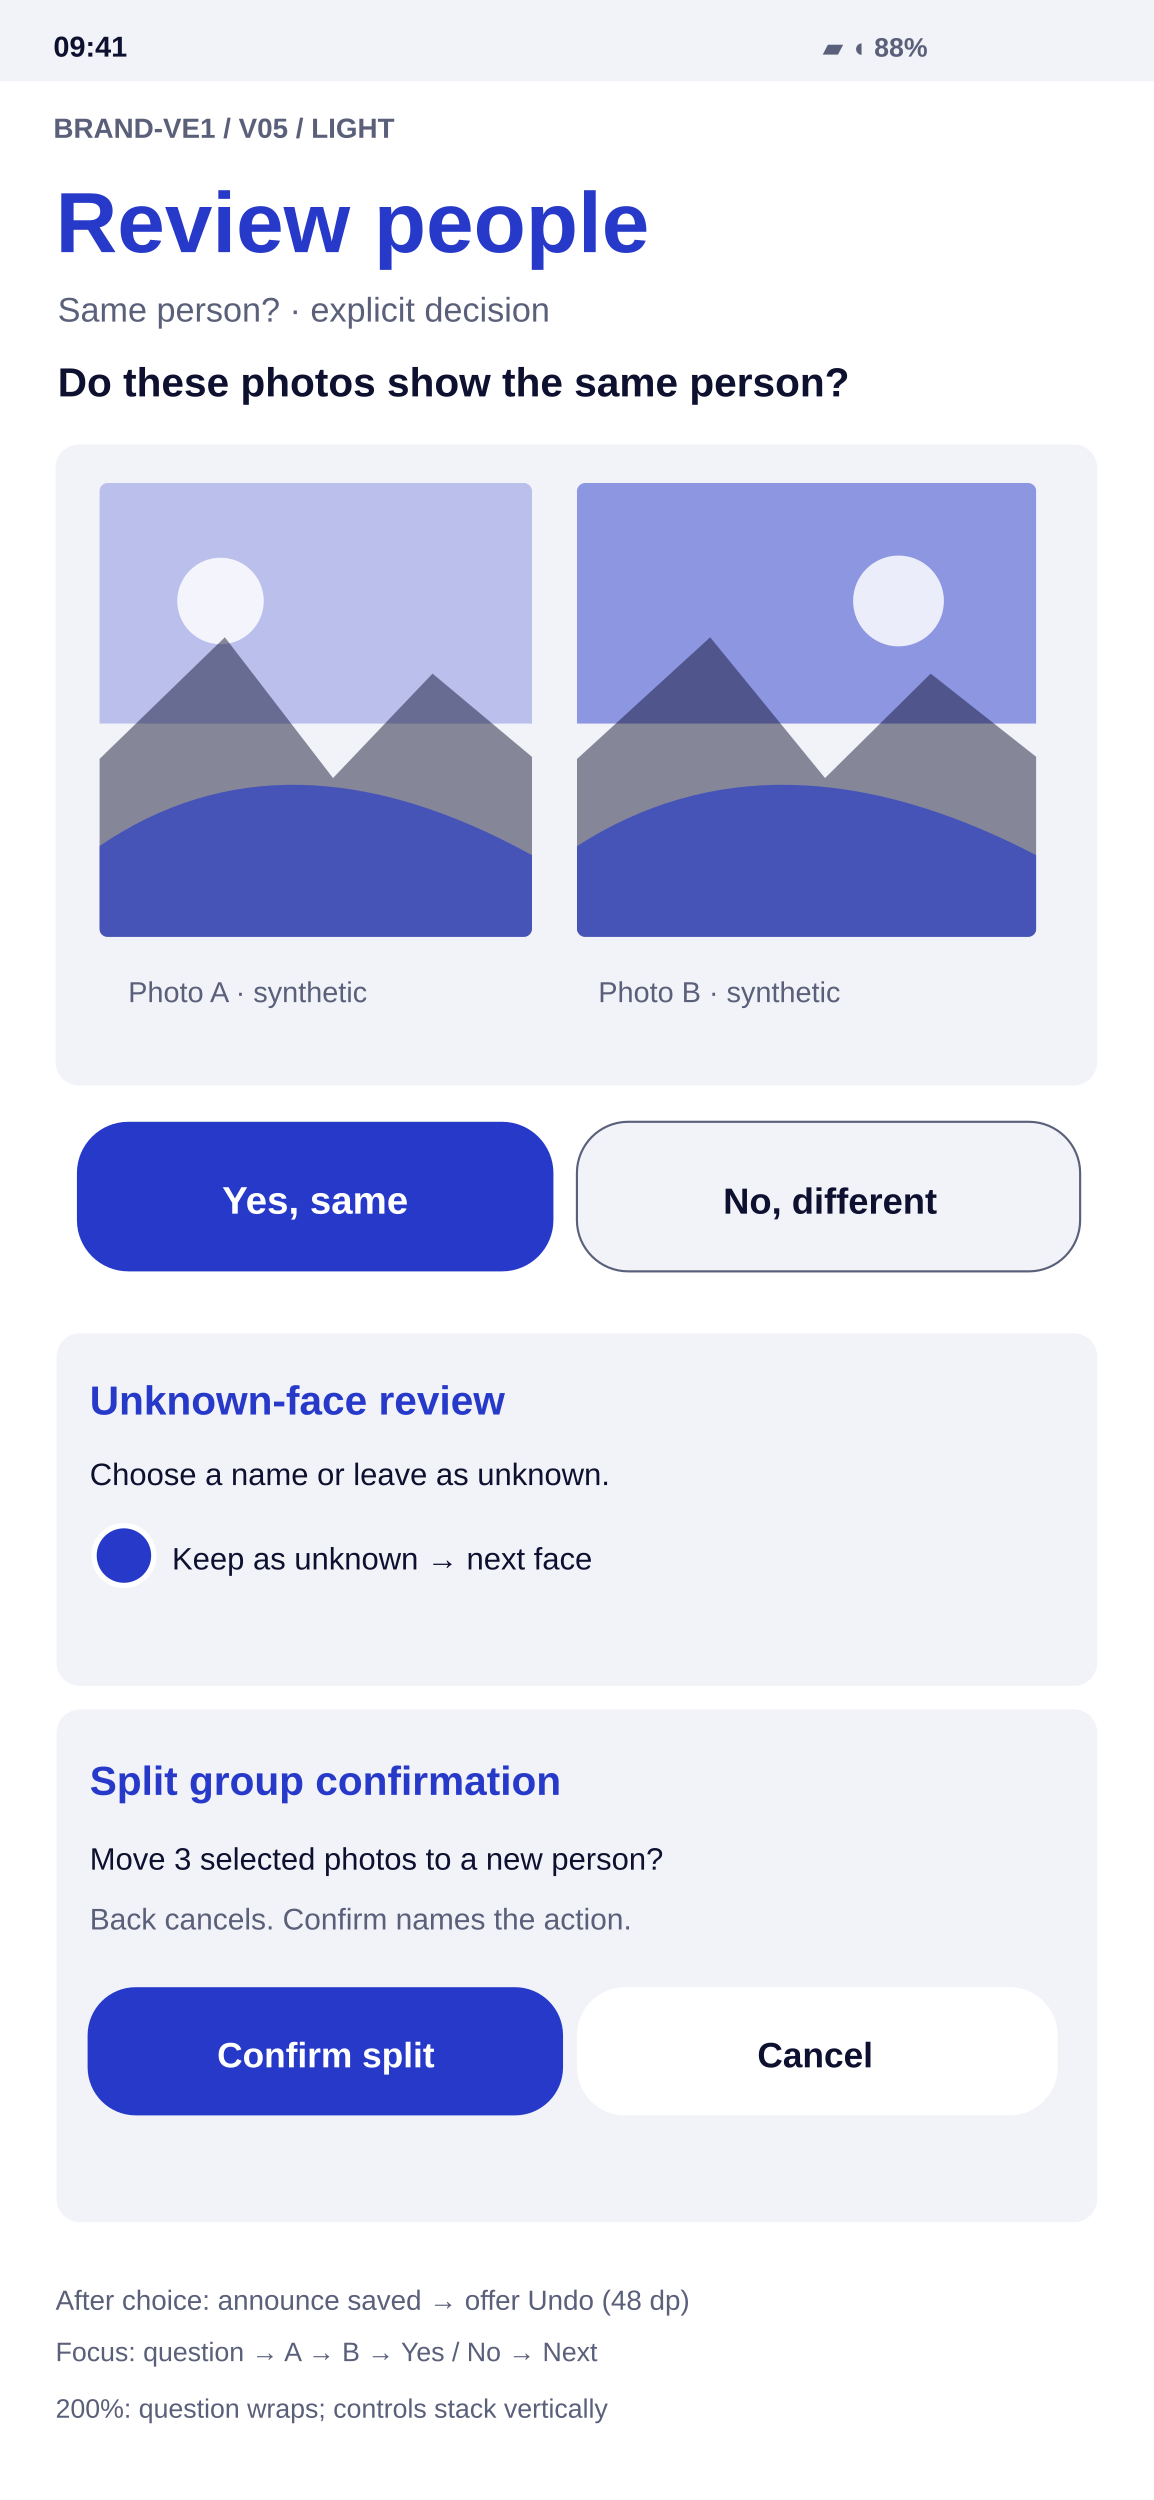
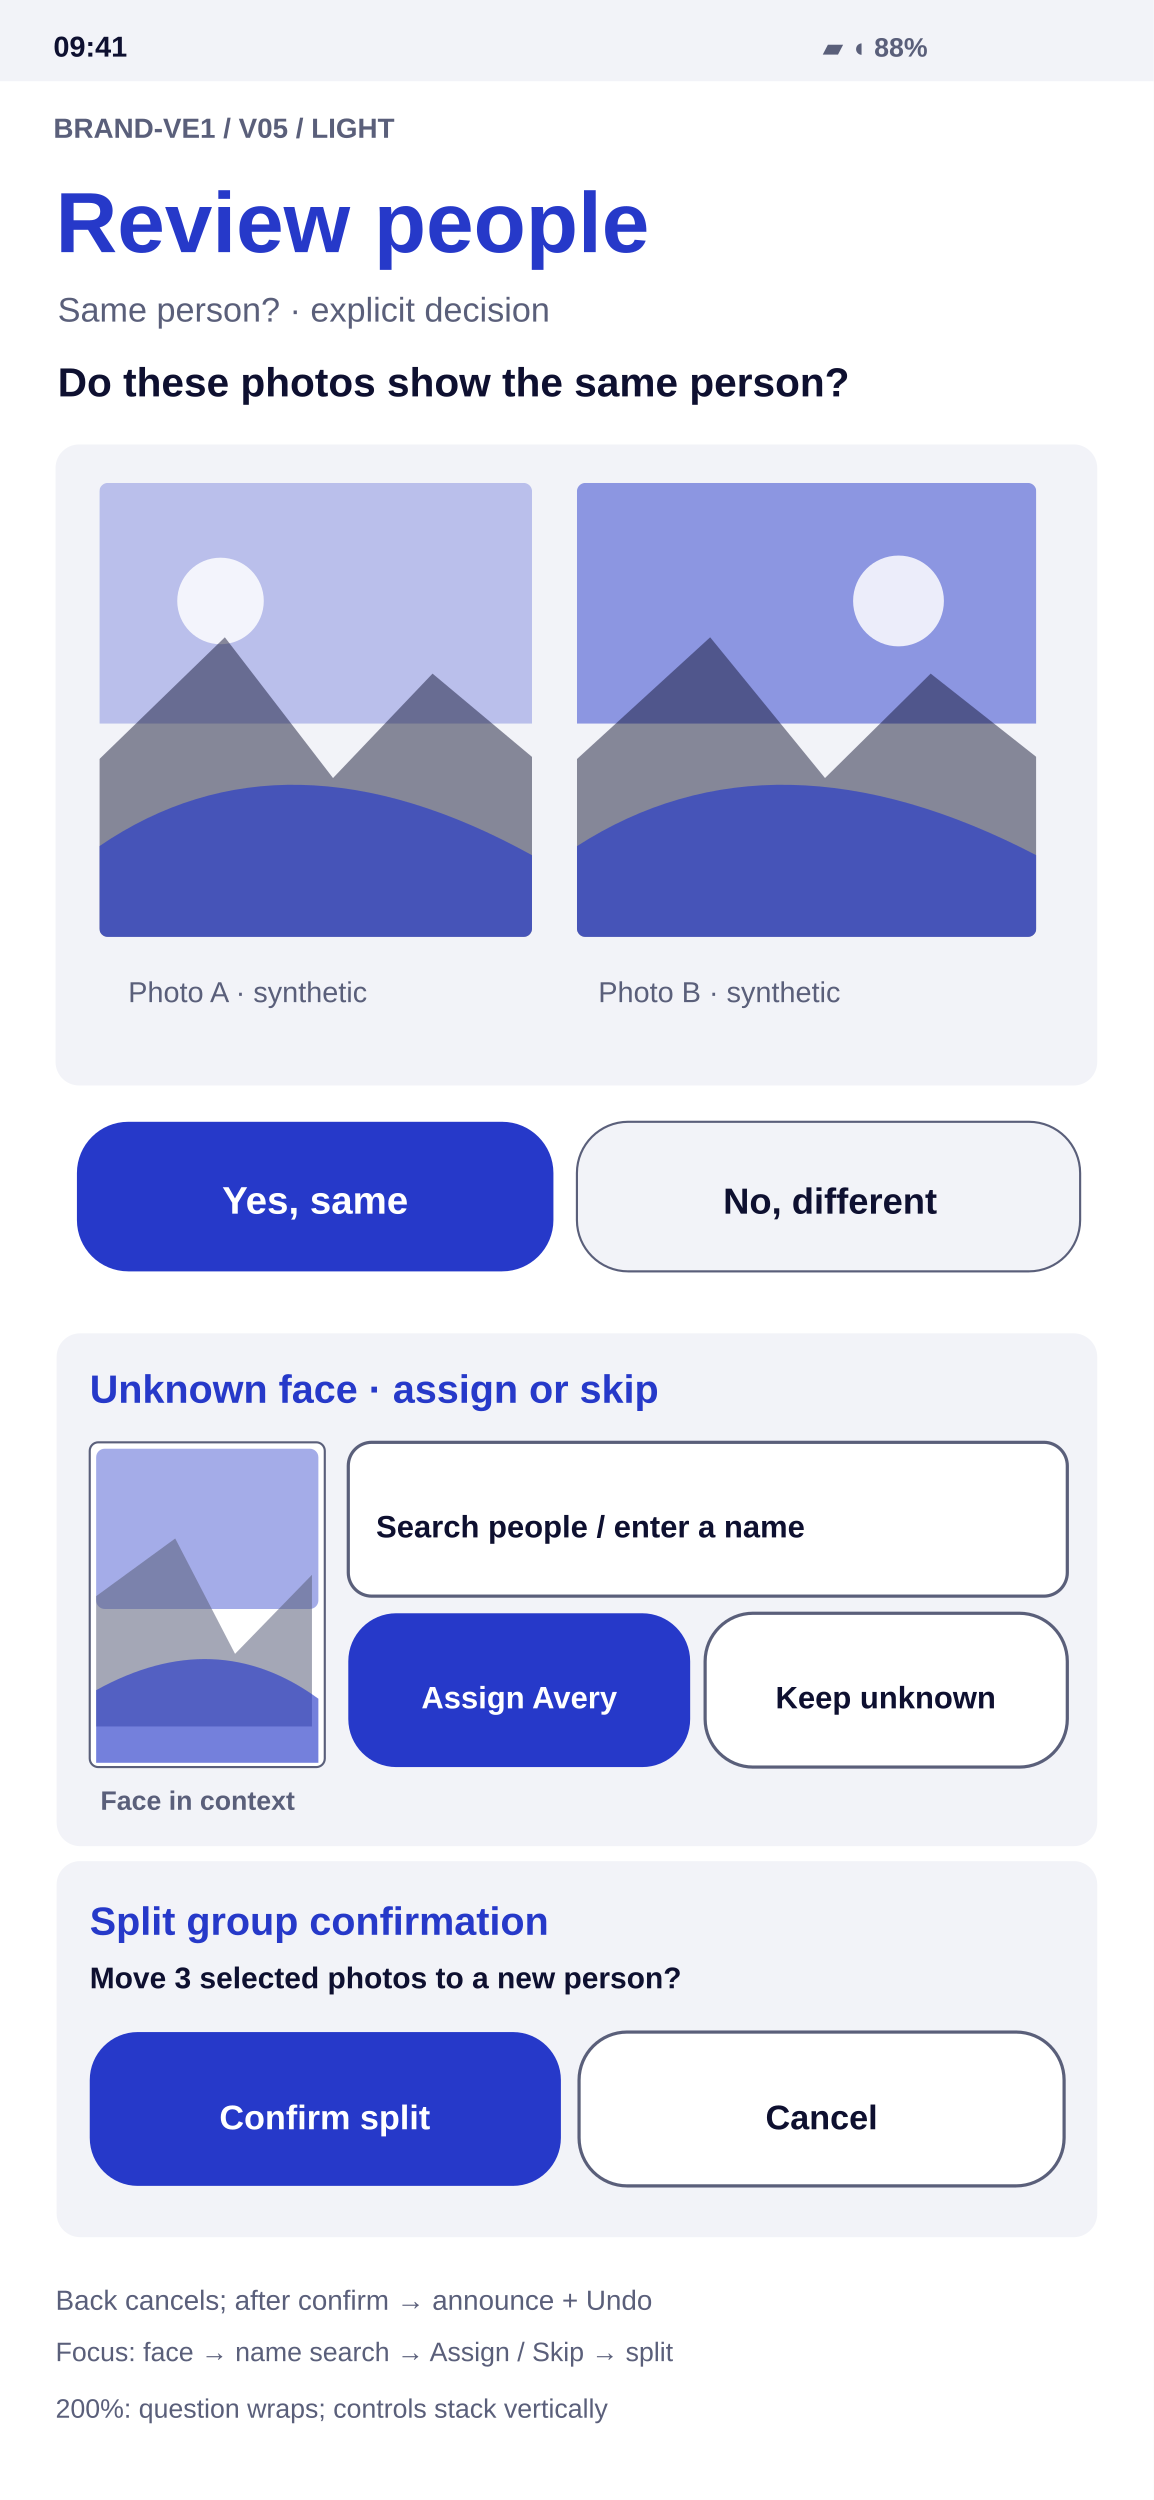
<svg xmlns="http://www.w3.org/2000/svg" width="1080" height="2340" viewBox="0 0 1080 2340" role="img" aria-labelledby="title desc">
  <rect x="0" y="0" width="1080" height="2340" rx="0" fill="#FFFFFF" />
  <rect x="0" y="0" width="1080" height="76" rx="0" fill="#F2F3F8" />
  <text x="50" y="53" font-family="Funnel Sans,Arial,sans-serif" font-size="27" font-weight="600" fill="#0E1030">09:41</text>
  <text x="770" y="53" font-family="Funnel Sans,Arial,sans-serif" font-size="25" font-weight="600" fill="#5A5F7A">▰  ◖  88%</text>
  <text x="50" y="129" font-family="Funnel Sans,Arial,sans-serif" font-size="26" font-weight="600" fill="#5A5F7A">BRAND-VE1 / V05 / LIGHT</text>
  <text x="52" y="236" font-family="Funnel Display,Arial,sans-serif" font-size="80" font-weight="700" fill="#2639C9">Review people</text>
  <text x="54" y="301" font-family="Funnel Sans,Arial,sans-serif" font-size="32" font-weight="400" fill="#5A5F7A">Same person? · explicit decision</text>
  <text x="54" y="371" font-family="Funnel Sans,Arial,sans-serif" font-size="38" font-weight="600" fill="#0E1030">Do these photos show the same person?</text>
  <rect x="52" y="416" width="975" height="600" rx="22" fill="#F2F3F8" />
  <rect x="93" y="452" width="405" height="425" rx="8" fill="#F2F3F8" />
  <clipPath id="pic700">
    <rect x="93" y="452" width="405" height="425" rx="8" />
  </clipPath>
  <g clip-path="url(#pic700)">
    <rect x="93" y="452" width="405" height="225.25" rx="0" fill="#2639C9" opacity=".28" />
    <circle cx="206.4" cy="562.5" r="40.5" fill="#FFFFFF" opacity=".83" />
    <path d="M93 877 L93 710.5 L210.45 596.5 L311.7 728.25 L404.85 630.5 L498 708.5 L498 877 Z" fill="#0E1030" opacity=".48" />
    <path d="M93 877 L93 792 Q267.15 673 498 800.5 L498 877 Z" fill="#2639C9" opacity=".66" />
  </g>
  <rect x="540" y="452" width="430" height="425" rx="8" fill="#F2F3F8" />
  <clipPath id="pic701">
    <rect x="540" y="452" width="430" height="425" rx="8" />
  </clipPath>
  <g clip-path="url(#pic701)">
    <rect x="540" y="452" width="430" height="225.25" rx="0" fill="#2639C9" opacity=".50" />
    <circle cx="841" cy="562.5" r="42.5" fill="#FFFFFF" opacity=".83" />
    <path d="M540 877 L540 710.5 L664.7 596.5 L772.2 728.25 L871.1 630.5 L970 708.5 L970 877 Z" fill="#0E1030" opacity=".48" />
    <path d="M540 877 L540 792 Q724.9 673 970 800.5 L970 877 Z" fill="#2639C9" opacity=".66" />
  </g>
  <text x="120" y="938" font-family="Funnel Sans,Arial,sans-serif" font-size="27" font-weight="400" fill="#5A5F7A">Photo A · synthetic</text>
  <text x="560" y="938" font-family="Funnel Sans,Arial,sans-serif" font-size="27" font-weight="400" fill="#5A5F7A">Photo B · synthetic</text>
  <rect x="72" y="1050" width="446" height="140" rx="48" fill="#2639C9" />
  <text x="295" y="1136" font-family="Funnel Sans,Arial,sans-serif" font-size="36" font-weight="650" fill="#FFFFFF" text-anchor="middle">Yes, same</text>
  <rect x="540" y="1050" width="471" height="140" rx="48" fill="#F2F3F8" stroke="#5A5F7A" stroke-width="2" />
  <text x="777" y="1136" font-family="Funnel Sans,Arial,sans-serif" font-size="34" font-weight="650" fill="#0E1030" text-anchor="middle">No, different</text>
-   <rect x="53" y="1248" width="974" height="330" rx="22" fill="#F2F3F8" />
-   <text x="84" y="1324" font-family="Funnel Sans,Arial,sans-serif" font-size="38" font-weight="650" fill="#2639C9">Unknown-face review</text>
-   <text x="84" y="1390" font-family="Funnel Sans,Arial,sans-serif" font-size="29" font-weight="400" fill="#0E1030">Choose a name or leave as unknown.</text>
-   <circle cx="116" cy="1456" r="28" fill="#2639C9" stroke="#FFFFFF" stroke-width="5" />
-   <text x="161" y="1469" font-family="Funnel Sans,Arial,sans-serif" font-size="29" font-weight="400" fill="#0E1030">Keep as unknown  →  next face</text>
-   <rect x="53" y="1600" width="974" height="480" rx="22" fill="#F2F3F8" />
-   <text x="84" y="1680" font-family="Funnel Sans,Arial,sans-serif" font-size="38" font-weight="650" fill="#2639C9">Split group confirmation</text>
-   <text x="84" y="1750" font-family="Funnel Sans,Arial,sans-serif" font-size="29" font-weight="400" fill="#0E1030">Move 3 selected photos to a new person?</text>
-   <text x="84" y="1806" font-family="Funnel Sans,Arial,sans-serif" font-size="28" font-weight="400" fill="#5A5F7A">Back cancels. Confirm names the action.</text>
-   <rect x="82" y="1860" width="445" height="120" rx="45" fill="#2639C9" />
-   <text x="305" y="1935" font-family="Funnel Sans,Arial,sans-serif" font-size="33" font-weight="650" fill="#FFFFFF" text-anchor="middle">Confirm split</text>
-   <rect x="540" y="1860" width="450" height="120" rx="45" fill="#FFFFFF" />
-   <text x="763" y="1935" font-family="Funnel Sans,Arial,sans-serif" font-size="33" font-weight="650" fill="#0E1030" text-anchor="middle">Cancel</text>
-   <text x="52" y="2162" font-family="Funnel Sans,Arial,sans-serif" font-size="26" font-weight="400" fill="#5A5F7A">After choice: announce saved → offer Undo  (48 dp)</text>
-   <text x="52" y="2210" font-family="Funnel Sans,Arial,sans-serif" font-size="25" font-weight="400" fill="#5A5F7A">Focus: question → A → B → Yes / No → Next</text>
+   <rect x="53" y="1248" width="974" height="480" rx="22" fill="#F2F3F8" />
+   <text x="84" y="1313" font-family="Funnel Sans,Arial,sans-serif" font-size="37" font-weight="600" fill="#2639C9">Unknown face · assign or skip</text>
+   <rect x="84" y="1350" width="220" height="304" rx="8" fill="#FFFFFF" stroke="#5A5F7A" stroke-width="2" />
+   <rect x="90" y="1356" width="208" height="150" rx="8" fill="#2639C9" opacity=".42" />
+   <path d="M90 1616 L90 1494 L164 1440 L220 1548 L292 1474 L292 1616 Z" fill="#5A5F7A" opacity=".55" />
+   <path d="M90 1650 L90 1582 Q202 1520 298 1590 L298 1650 Z" fill="#2639C9" opacity=".64" />
+   <text x="94" y="1694" font-family="Funnel Sans,Arial,sans-serif" font-size="25" font-weight="600" fill="#5A5F7A">Face in context</text>
+   <rect x="326" y="1350" width="673" height="144" rx="22" fill="#FFFFFF" stroke="#5A5F7A" stroke-width="3" />
+   <text x="352" y="1439" font-family="Funnel Sans,Arial,sans-serif" font-size="29" font-weight="600" fill="#0E1030">Search people / enter a name</text>
+   <rect x="326" y="1510" width="320" height="144" rx="45" fill="#2639C9" />
+   <text x="486" y="1599" font-family="Funnel Sans,Arial,sans-serif" font-size="29" font-weight="600" fill="#FFFFFF" text-anchor="middle">Assign Avery</text>
+   <rect x="660" y="1510" width="339" height="144" rx="45" fill="#FFFFFF" stroke="#5A5F7A" stroke-width="3" />
+   <text x="829" y="1599" font-family="Funnel Sans,Arial,sans-serif" font-size="29" font-weight="600" fill="#0E1030" text-anchor="middle">Keep unknown</text>
+   <rect x="53" y="1742" width="974" height="352" rx="22" fill="#F2F3F8" />
+   <text x="84" y="1811" font-family="Funnel Sans,Arial,sans-serif" font-size="37" font-weight="600" fill="#2639C9">Split group confirmation</text>
+   <text x="84" y="1861" font-family="Funnel Sans,Arial,sans-serif" font-size="28" font-weight="600" fill="#0E1030">Move 3 selected photos to a new person?</text>
+   <rect x="84" y="1902" width="441" height="144" rx="45" fill="#2639C9" />
+   <text x="304" y="1993" font-family="Funnel Sans,Arial,sans-serif" font-size="32" font-weight="600" fill="#FFFFFF" text-anchor="middle">Confirm split</text>
+   <rect x="542" y="1902" width="454" height="144" rx="45" fill="#FFFFFF" stroke="#5A5F7A" stroke-width="3" />
+   <text x="769" y="1993" font-family="Funnel Sans,Arial,sans-serif" font-size="32" font-weight="600" fill="#0E1030" text-anchor="middle">Cancel</text>
+   <text x="52" y="2162" font-family="Funnel Sans,Arial,sans-serif" font-size="26" font-weight="400" fill="#5A5F7A">Back cancels; after confirm → announce + Undo</text>
+   <text x="52" y="2210" font-family="Funnel Sans,Arial,sans-serif" font-size="25" font-weight="400" fill="#5A5F7A">Focus: face → name search → Assign / Skip → split</text>
  <text x="52" y="2263" font-family="Funnel Sans,Arial,sans-serif" font-size="25" font-weight="400" fill="#5A5F7A">200%: question wraps; controls stack vertically</text>
</svg>
